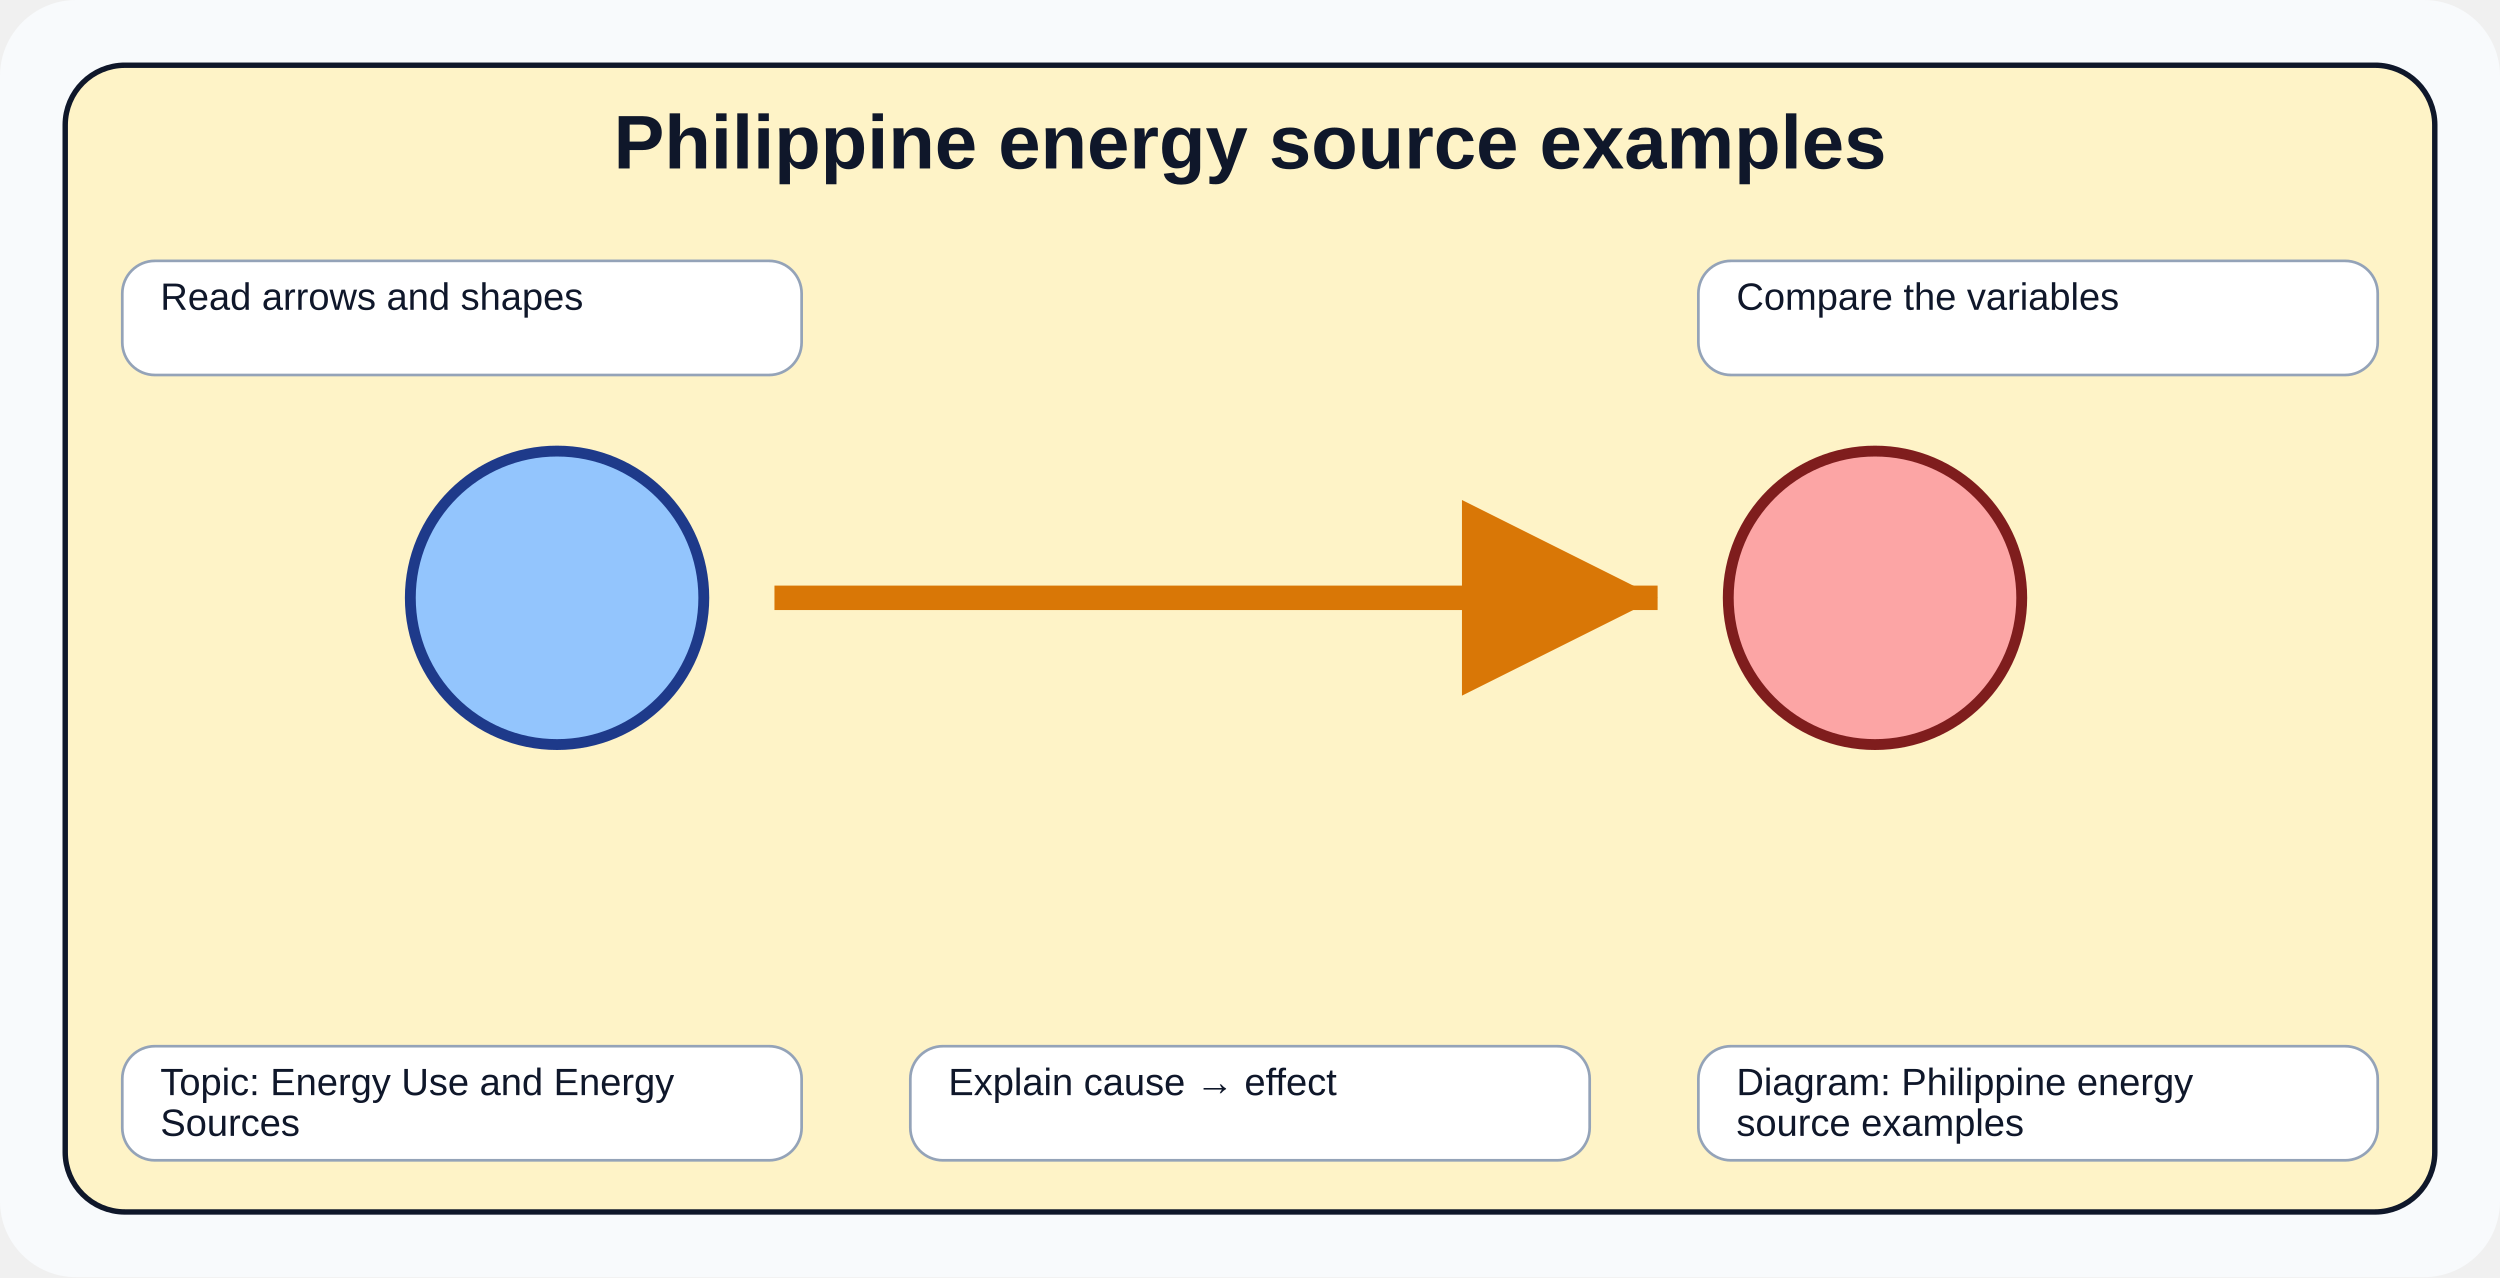
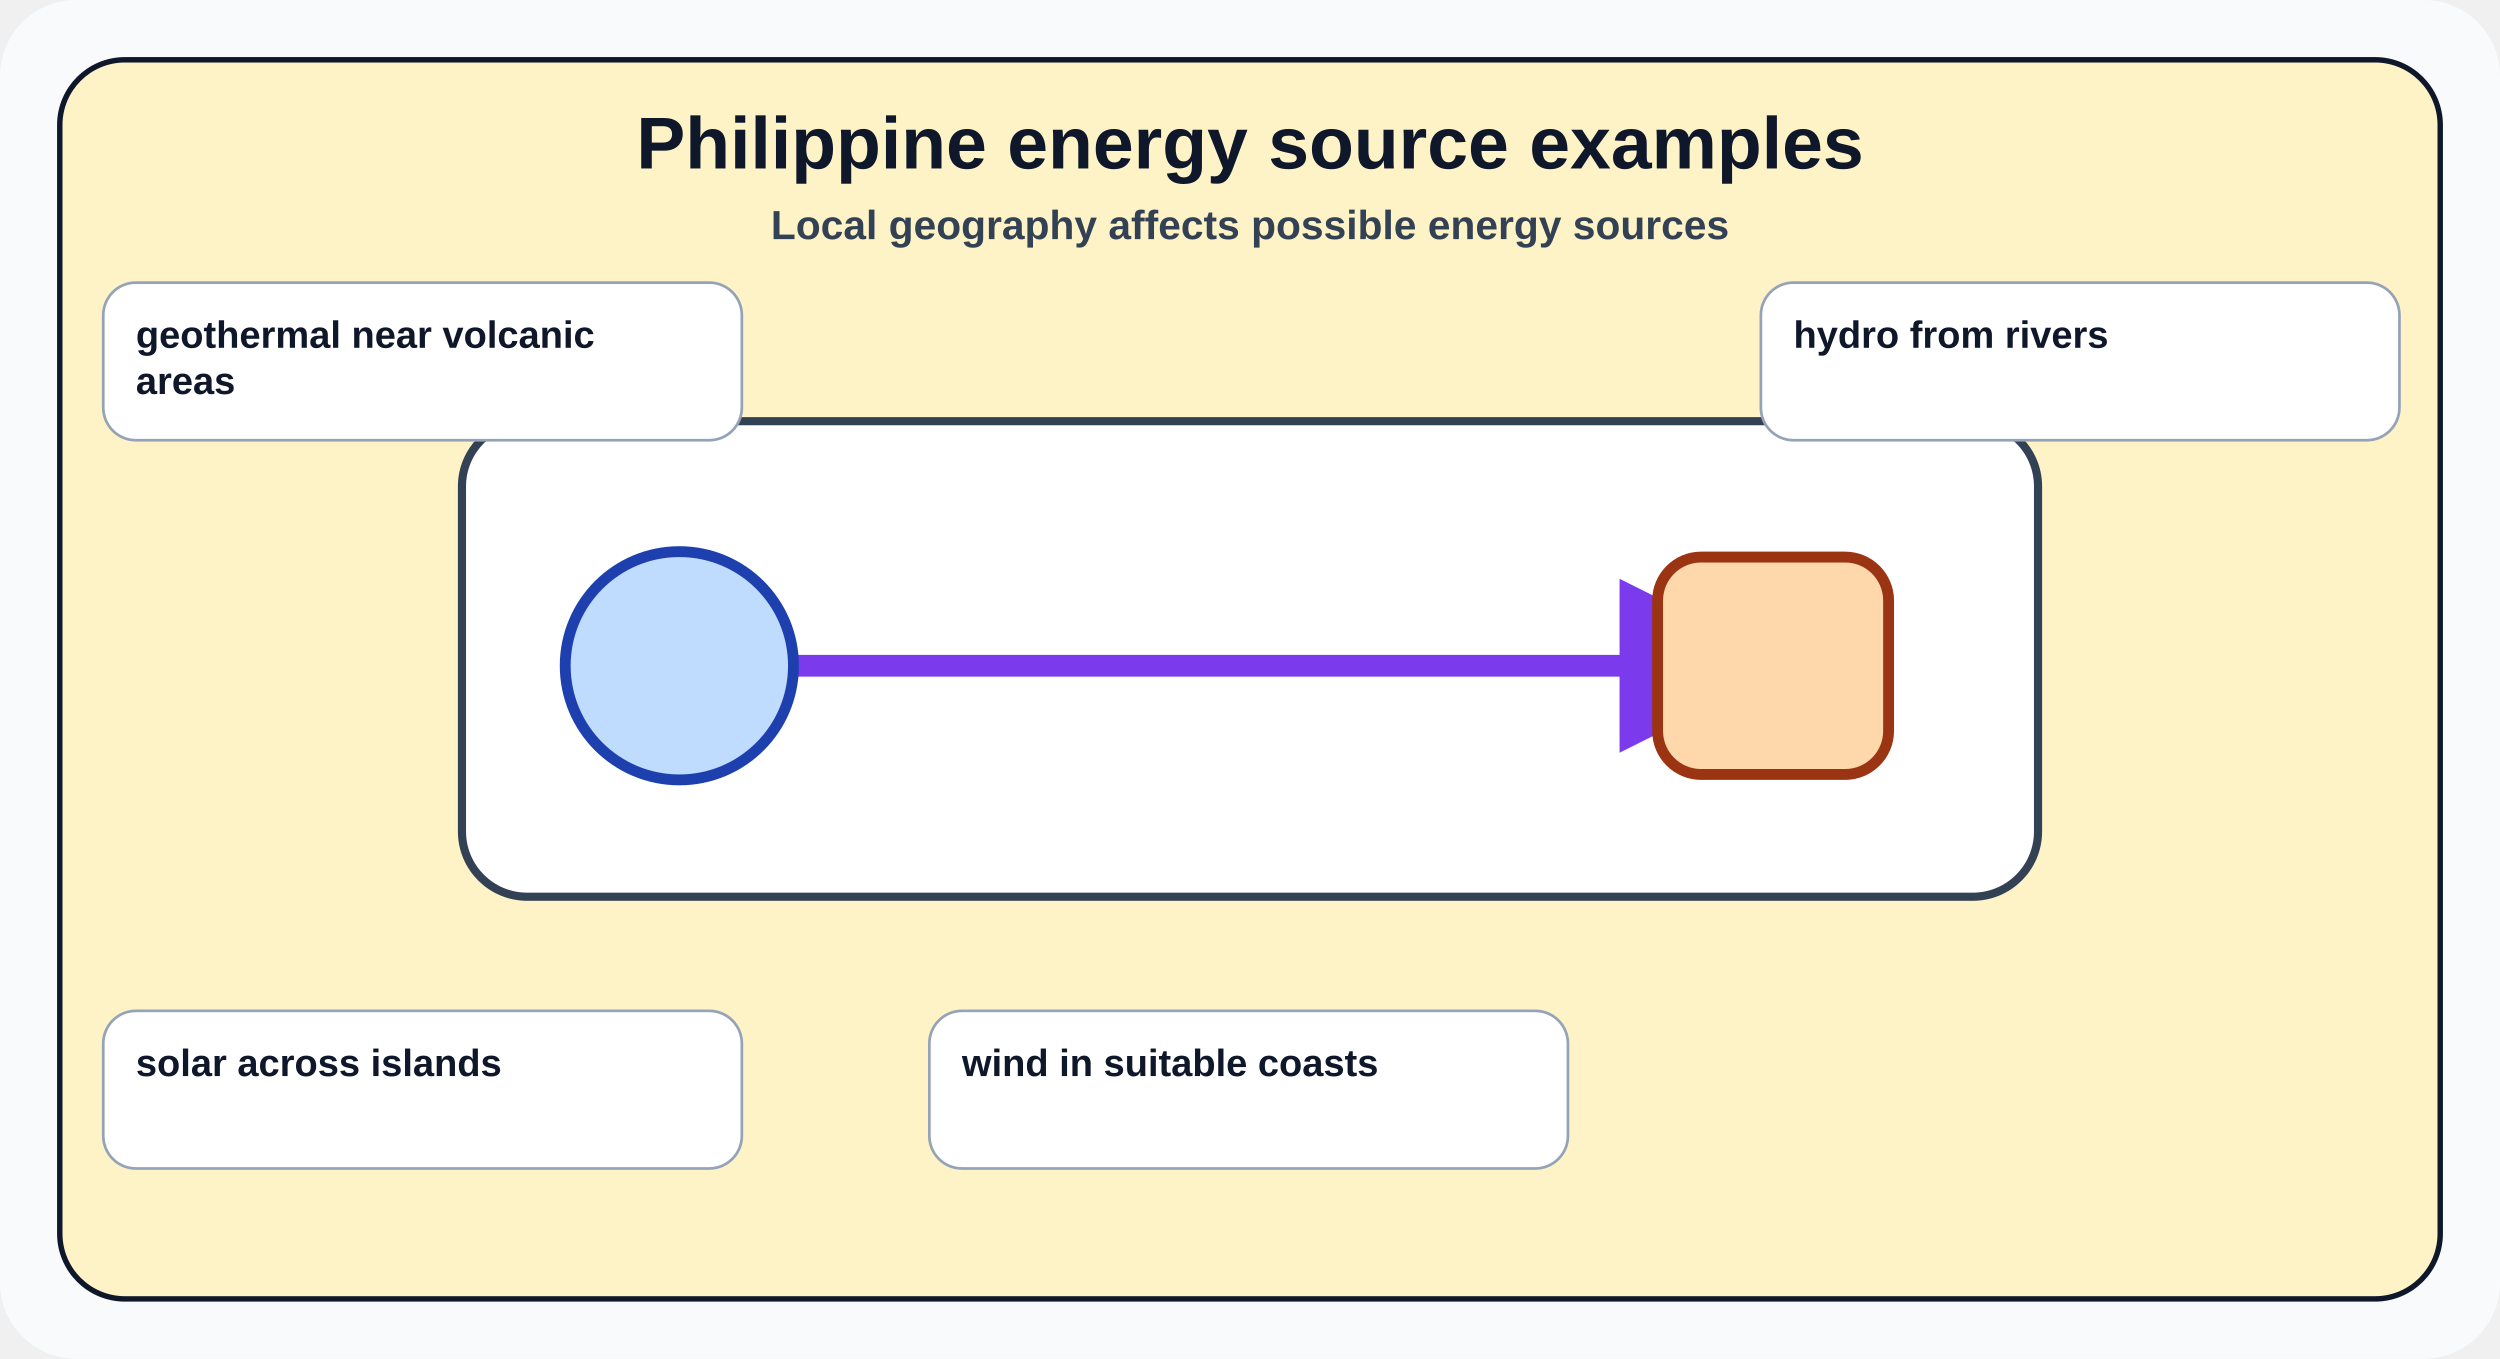
- <svg xmlns="http://www.w3.org/2000/svg" width="100%" height="470" viewBox="0 0 920 470" role="img" aria-labelledby="title desc">
-   <rect width="920" height="470" rx="28" fill="#f8fafc" />
-   <rect x="24" y="24" width="872" height="422" rx="22" fill="#fef3c7" stroke="#0f172a" stroke-width="2" />
-   <text x="460" y="62" text-anchor="middle" font-family="Arial, sans-serif" font-size="28" font-weight="700" fill="#0f172a">Philippine energy source examples</text>
-   <circle cx="205" cy="220" r="54" fill="#93c5fd" stroke="#1e3a8a" stroke-width="4" />
-   <circle cx="690" cy="220" r="54" fill="#fca5a5" stroke="#7f1d1d" stroke-width="4" />
-   <path d="M285 220 L610 220" stroke="#d97706" stroke-width="9" marker-end="url(#arrow)" />
+ <svg xmlns="http://www.w3.org/2000/svg" width="100%" height="500" viewBox="0 0 920 500" role="img" aria-labelledby="title desc">
+   <rect width="920" height="500" rx="28" fill="#f8fafc" />
+   <rect x="22" y="22" width="876" height="456" rx="24" fill="#fef3c7" stroke="#0f172a" stroke-width="2" />
+   <text x="460" y="62" text-anchor="middle" font-family="Arial, sans-serif" font-size="27" font-weight="800" fill="#0f172a">Philippine energy source examples</text>
+   <text x="460" y="88" text-anchor="middle" font-family="Arial, sans-serif" font-size="15" font-weight="600" fill="#334155">Local geography affects possible energy sources</text>
  <defs>
    <marker id="arrow" markerWidth="12" markerHeight="12" refX="10" refY="6" orient="auto">
-       <path d="M2 2 L10 6 L2 10 Z" fill="#d97706" />
+       <path d="M2 2 L10 6 L2 10 Z" fill="#7c3aed" />
    </marker>
  </defs>
-   <rect x="45" y="385" width="250" height="42" rx="12" fill="#ffffff" stroke="#94a3b8" />
-   <text x="59" y="403" font-family="Arial, sans-serif" font-size="14" fill="#0f172a">Topic: Energy Use and Energy</text>
-   <text x="59" y="418" font-family="Arial, sans-serif" font-size="14" fill="#0f172a">Sources</text>
-   <rect x="625" y="385" width="250" height="42" rx="12" fill="#ffffff" stroke="#94a3b8" />
-   <text x="639" y="403" font-family="Arial, sans-serif" font-size="14" fill="#0f172a">Diagram: Philippine energy</text>
-   <text x="639" y="418" font-family="Arial, sans-serif" font-size="14" fill="#0f172a">source examples</text>
-   <rect x="45" y="96" width="250" height="42" rx="12" fill="#ffffff" stroke="#94a3b8" />
-   <text x="59" y="114" font-family="Arial, sans-serif" font-size="14" fill="#0f172a">Read arrows and shapes</text>
-   <rect x="625" y="96" width="250" height="42" rx="12" fill="#ffffff" stroke="#94a3b8" />
-   <text x="639" y="114" font-family="Arial, sans-serif" font-size="14" fill="#0f172a">Compare the variables</text>
-   <rect x="335" y="385" width="250" height="42" rx="12" fill="#ffffff" stroke="#94a3b8" />
-   <text x="349" y="403" font-family="Arial, sans-serif" font-size="14" fill="#0f172a">Explain cause → effect</text>
+   <rect x="170" y="155" width="580" height="175" rx="24" fill="#ffffff" stroke="#334155" stroke-width="3" />
+   <path d="M260 245 L660 245" stroke="#7c3aed" stroke-width="8" marker-end="url(#arrow)" />
+   <circle cx="250" cy="245" r="42" fill="#bfdbfe" stroke="#1e40af" stroke-width="4" />
+   <rect x="610" y="205" width="85" height="80" rx="16" fill="#fed7aa" stroke="#9a3412" stroke-width="4" />
+   <rect x="38" y="104" width="235" height="58" rx="12" fill="#ffffff" stroke="#94a3b8" />
+   <text x="50" y="128" text-anchor="start" font-family="Arial, sans-serif" font-size="14" font-weight="600" fill="#0f172a">geothermal near volcanic</text>
+   <text x="50" y="145" text-anchor="start" font-family="Arial, sans-serif" font-size="14" font-weight="600" fill="#0f172a">areas</text>
+   <rect x="648" y="104" width="235" height="58" rx="12" fill="#ffffff" stroke="#94a3b8" />
+   <text x="660" y="128" text-anchor="start" font-family="Arial, sans-serif" font-size="14" font-weight="600" fill="#0f172a">hydro from rivers</text>
+   <rect x="38" y="372" width="235" height="58" rx="12" fill="#ffffff" stroke="#94a3b8" />
+   <text x="50" y="396" text-anchor="start" font-family="Arial, sans-serif" font-size="14" font-weight="600" fill="#0f172a">solar across islands</text>
+   <rect x="342" y="372" width="235" height="58" rx="12" fill="#ffffff" stroke="#94a3b8" />
+   <text x="354" y="396" text-anchor="start" font-family="Arial, sans-serif" font-size="14" font-weight="600" fill="#0f172a">wind in suitable coasts</text>
</svg>
